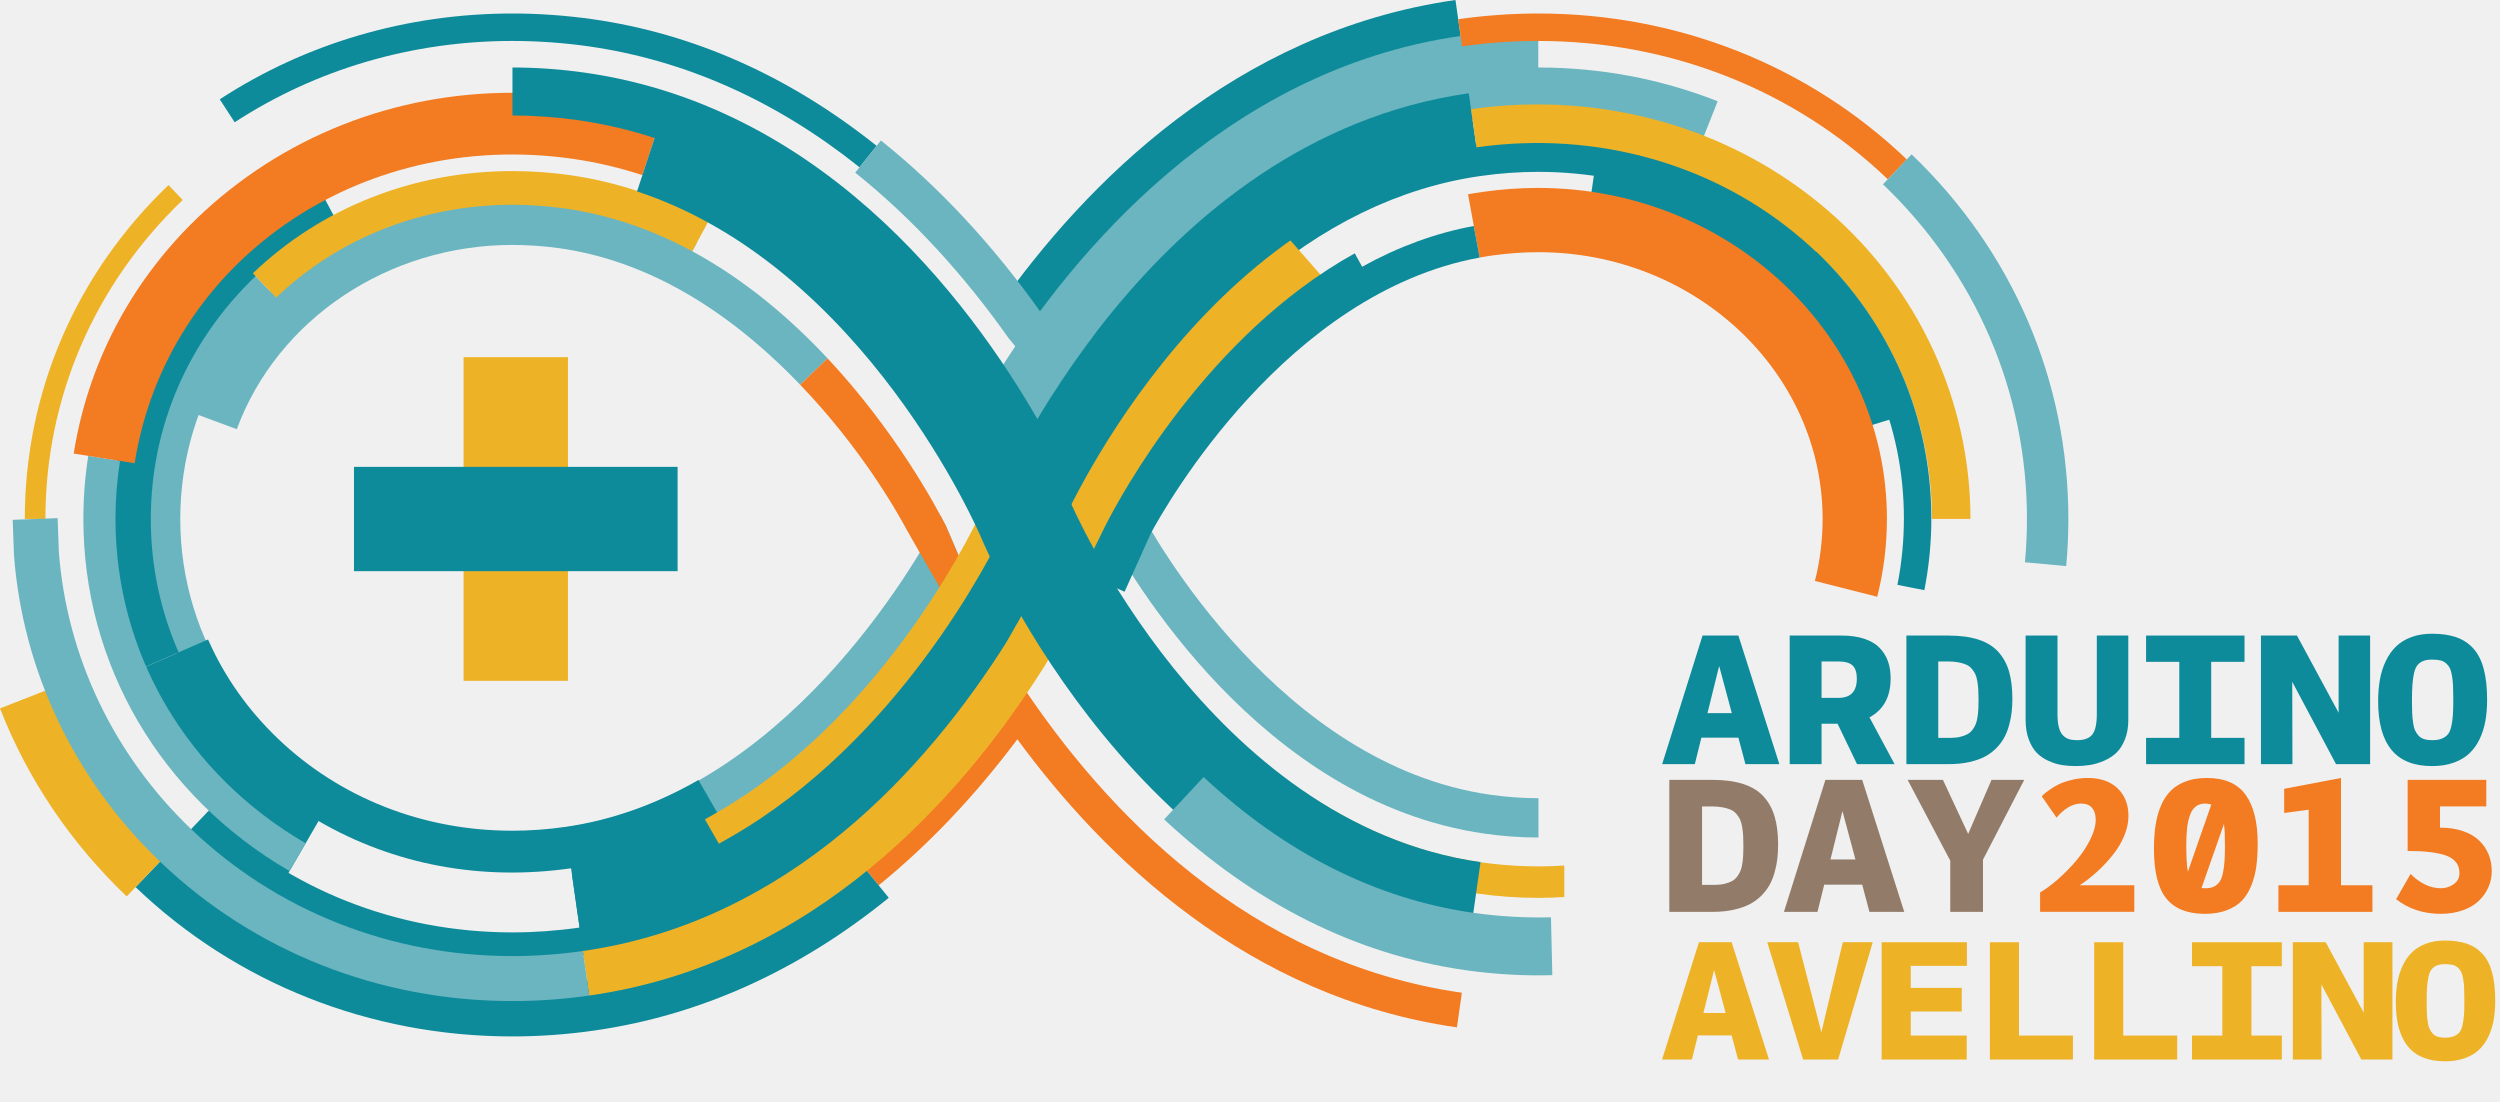
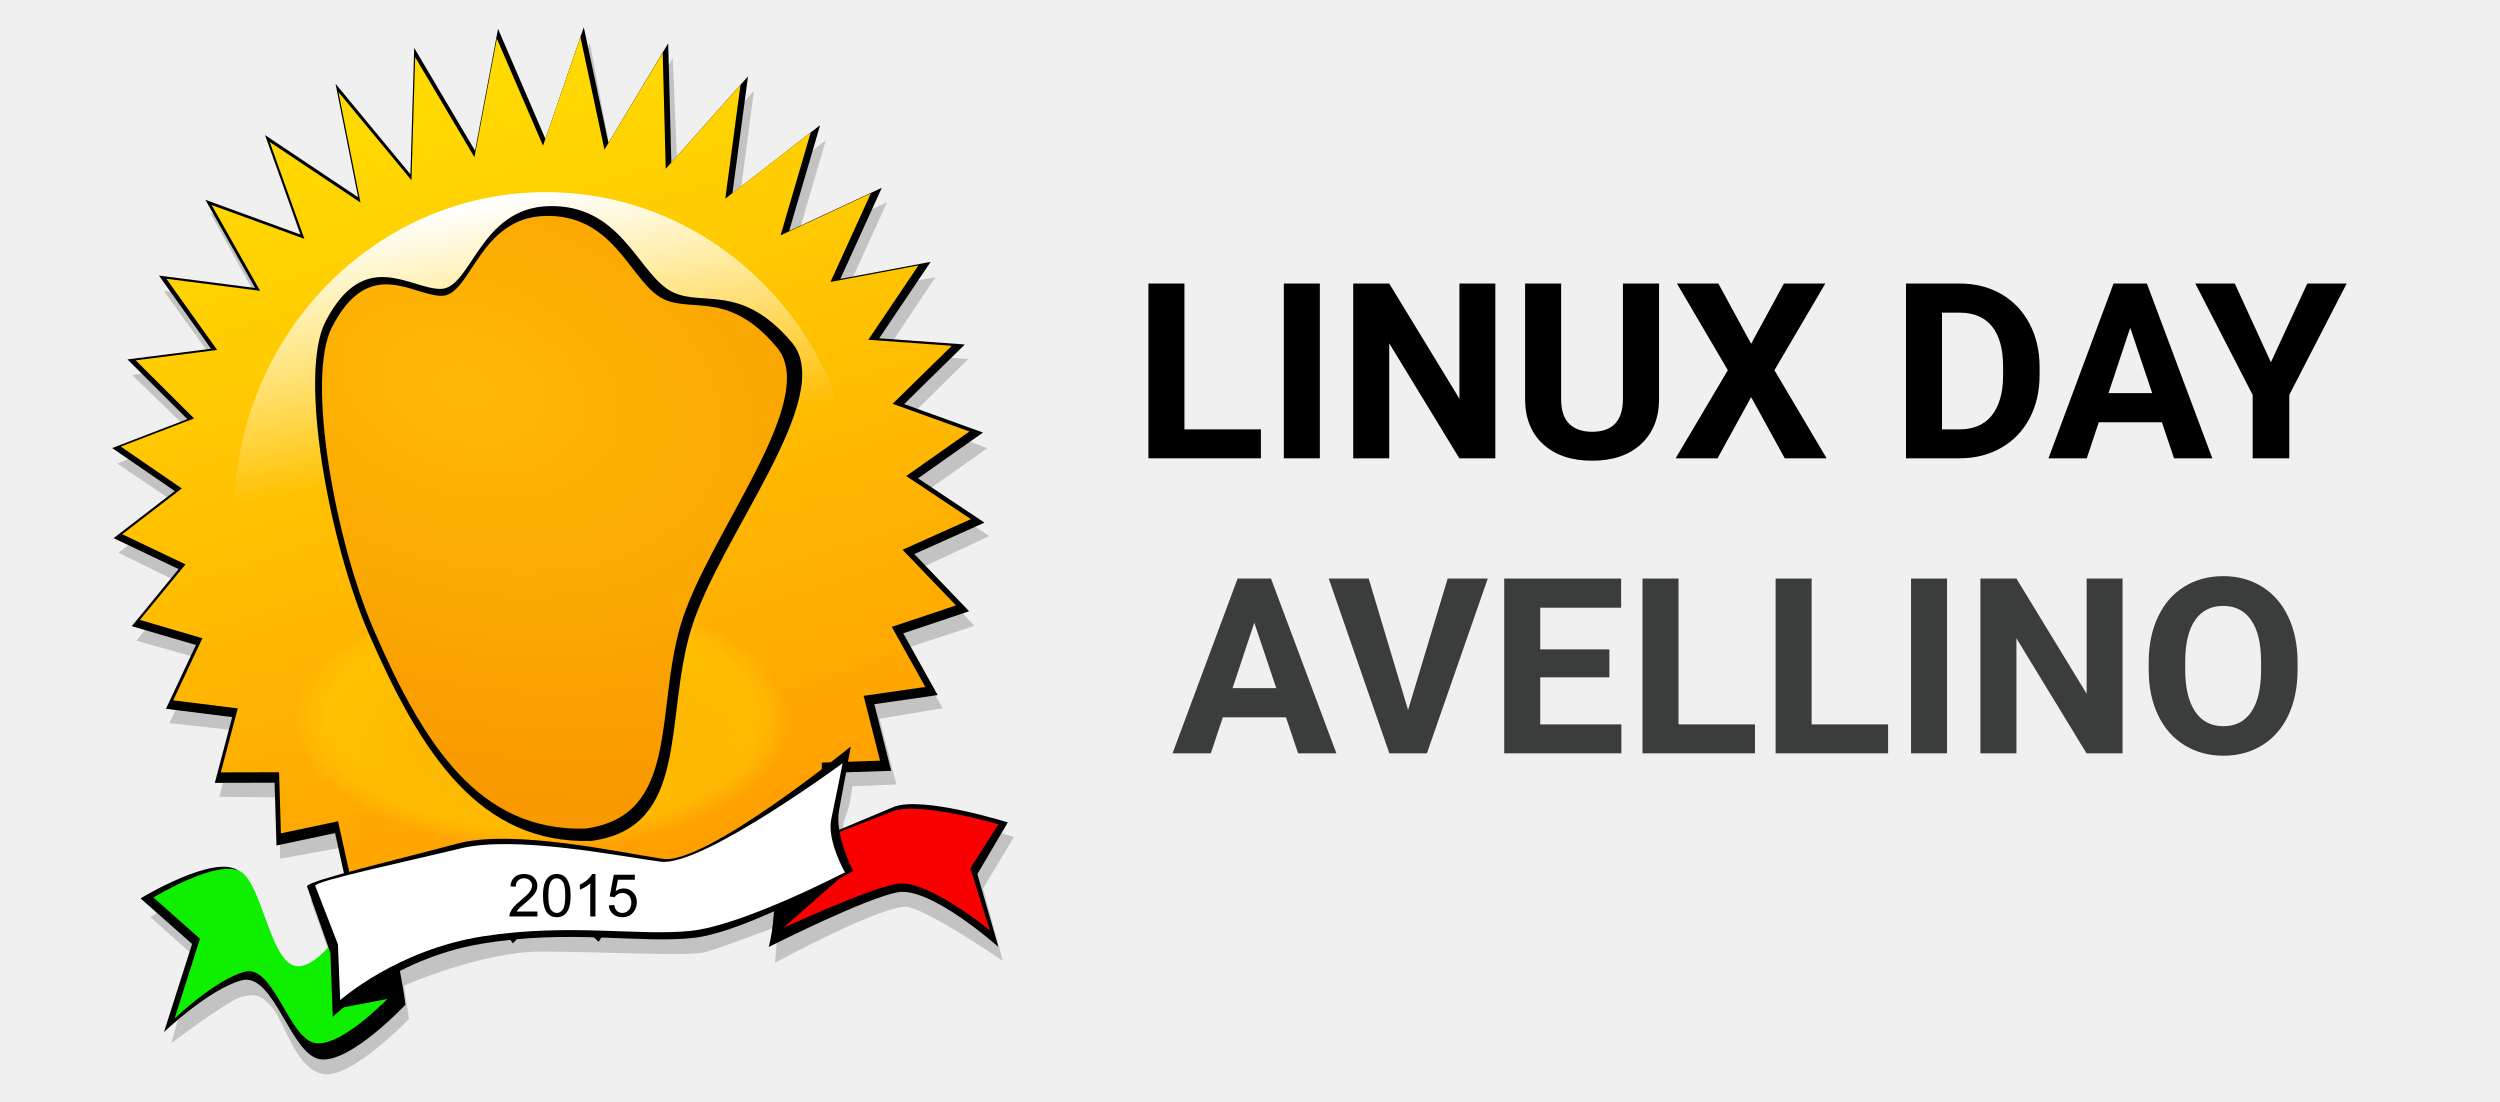
<svg xmlns="http://www.w3.org/2000/svg" version="1.1" id="Layer_1" x="0px" y="0px" width="488.122px" height="215.085px" viewBox="0 0 488.122 215.085" enable-background="new 0 0 488.122 215.085" xml:space="preserve">
-   <g>
-     <g>
-       <g>
-         <path fill="#6AB5C0" d="M135.154,49.054l0.895-1.652c-8.28-4.412-16.798-7.3-25.366-8.524c-3.545-0.507-7.122-0.76-10.627-0.76     c-28.267,0-53.551,17.005-62.932,42.305l9.106,3.373c7.973-21.517,29.6-35.974,53.826-35.974c3.051,0,6.165,0.225,9.256,0.654     c16.426,2.356,32.212,11.315,46.911,26.633l5.361-5.138C154.349,62.232,145.512,54.659,135.154,49.054z" />
-         <path fill="#6AB5C0" d="M68.836,162.349c-24.361-11.325-40.111-35.276-40.111-61.024c0-13.024,3.821-25.628,11.037-36.45     c2.744-4.118,5.992-7.983,9.644-11.478l4.472,4.669c-3.317,3.173-6.243,6.672-8.734,10.396     c-6.512,9.763-9.948,21.119-9.948,32.863c0,23.595,13.932,44.73,36.365,55.163L68.836,162.349z" />
-         <path fill="#6AB5C0" d="M187.516,109.274l-2.804-6.547c-0.257-0.507-0.61-1.183-1.033-1.978     c-4.919,9.297-30.751,54.706-73.234,60.77c-3.464,0.501-7.047,1.633-10.421,1.633c-9.904-0.006-19.389-2.084-28.204-6.19     l-3.242,5.933c9.851,4.578,20.425,6.903,31.446,6.909c3.737,0,7.573-0.275,11.403-0.82c40.997-5.858,66.85-43.35,76.385-59.841     L187.516,109.274z" />
-         <path fill="#F37B21" d="M196.503,140.879c-8.311,11.29-17.483,21.066-27.318,29.052l2.375,2.926     c9.732-7.905,18.822-17.483,27.077-28.517c16.917,23.069,45.046,50.431,85.826,56.251l0.964-6.759     c-41.688-5.958-69.604-35.43-86.202-60.51C198.45,132.142,196.503,140.879,196.503,140.879z" />
-         <path fill="#EEB227" d="M305.426,168.989c-5.376,0.354-10.868,0.144-16.353-0.635c-12.514-1.784-24.659-6.79-36.077-14.867     l-3.549,5.016c12.226,8.643,25.263,14,38.762,15.934c4.049,0.582,8.155,0.873,12.173,0.873c1.69,0,3.373-0.066,5.044-0.172     V168.989z" />
-         <path fill="#F37B21" d="M190.764,107.878l-3.248,1.396l-2.804-6.547c-2.097-4.13-9.973-18.7-23.128-32.757l-5.361,5.138     c11.538,12.026,18.478,23.945,20.916,28.52l9.851,17.176l8.411-4.825L190.764,107.878z" />
-         <path fill="#6AB5C0" d="M300.382,163.526c-3.489,0-7.019-0.26-10.508-0.76c-43.847-6.262-69.501-50.775-74.191-59.631     l6.784-3.596c2.694,5.073,27.481,49.774,68.496,55.629c3.126,0.451,6.29,0.682,9.419,0.682V163.526z" />
-         <path fill="#0E8B9A" d="M361.471,84.227c-2.923-9.488-8.374-18.244-15.765-25.325c-9.688-9.266-21.989-15.186-35.583-17.13     l1.246-8.7c15.424,2.203,29.393,8.943,40.405,19.486c8.477,8.108,14.732,18.156,18.103,29.077L361.471,84.227z" />
-         <path fill="#0E8B9A" d="M244.105,56.277l-4.137-4.713c14.914-13.099,31.139-20.978,48.219-23.413     c4.043-0.582,8.13-0.867,12.161-0.867c20.813,0,40.311,7.679,54.89,21.639l-4.328,4.541     c-13.418-12.842-31.374-19.908-50.563-19.908c-3.733,0-7.526,0.269-11.259,0.807C273.22,36.625,258.09,43.997,244.105,56.277z" />
-         <path fill="#EEB227" d="M212.231,117.4l-21.764-10.361l5.179-10.884c3.358-7.069,16.062-31.649,38.443-51.295l9.053-7.954     l15.903,18.118l-9.05,7.952c-19.411,17.029-30.548,39.256-32.585,43.54L212.231,117.4z" />
-         <path fill="#0E8B9A" d="M27.98,130.39c-4.018-9.175-6.064-18.947-6.064-29.064c0-20.027,8.092-38.796,22.793-52.85     c5.132-4.91,10.921-9.097,17.217-12.451l3.536,6.653c-5.68,3.029-10.915,6.812-15.556,11.24     c-13.19,12.62-20.459,29.456-20.459,47.408c0,9.069,1.828,17.824,5.429,26.042L27.98,130.39z" />
-         <path fill="#EEB227" d="M53.922,58.114l-4.55-4.757C62.825,40.49,80.83,33.402,100.056,33.402c3.752,0,7.541,0.272,11.3,0.801     c9.178,1.321,18.24,4.368,26.933,9.068l-3.135,5.783c-8.001-4.325-16.319-7.128-24.724-8.327     c-3.449-0.494-6.931-0.745-10.373-0.745C82.533,39.983,66.132,46.416,53.922,58.114z" />
-         <path fill="#EEB227" d="M8.867,101.325H4.842c0-24.727,9.96-47.878,28.057-65.189l2.779,2.91     C18.392,55.582,8.867,77.706,8.867,101.325z" />
-         <path fill="#0E8B9A" d="M167.823,32.663c-16.231-12.98-34.027-20.916-52.884-23.613c-4.935-0.701-9.942-1.055-14.883-1.055     c-19.536,0-38.293,5.492-54.24,15.881l-2.91-4.484C59.708,8.43,79.482,2.635,100.056,2.635c5.191,0,10.442,0.379,15.634,1.114     c19.821,2.829,38.484,11.156,55.475,24.733L167.823,32.663z" />
-         <path fill="#0E8B9A" d="M205.484,67.436l-10.571-7.46C211.827,36.012,241.042,6.162,284.179,0l1.818,12.805     C247.429,18.306,220.93,45.55,205.484,67.436z" />
-         <path fill="#6AB5C0" d="M217.582,68.975l-7.47-5.651c14.798-19.571,40.008-43.988,76.085-49.136     c4.703-0.67,9.457-1.008,14.151-1.008c12.163,0,23.945,2.219,35.023,6.593l-3.452,8.715c-9.97-3.94-20.591-5.94-31.571-5.94     c-4.256,0-8.562,0.313-12.815,0.914C254.614,28.163,231.326,50.807,217.582,68.975z" />
-         <path fill="#6AB5C0" d="M202.511,84.24l-10.452-4.262l3.098-7.641l0.272-0.423c13.509-21.382,43.134-58.239,89.75-64.891     c5.029-0.72,10.136-1.083,15.168-1.083v11.3c-4.497,0-9.069,0.322-13.572,0.967c-39.785,5.679-66.259,35.292-81.529,59.321     L202.511,84.24z" />
-         <path fill="#6AB5C0" d="M202.342,72.661l-5.42-6.643c-9-12.742-19.067-23.616-29.941-32.31l5.016-6.277     c11.431,9.137,22.002,20.522,31.415,33.836l5.145,6.309L202.342,72.661z" />
-         <path fill="#F37B21" d="M368.581,34.998c-18.19-17.42-42.433-27.002-68.233-27.002c-4.938,0-9.942,0.354-14.883,1.055     l-0.754-5.301c5.198-0.735,10.452-1.114,15.637-1.114c27.196,0,52.74,10.12,71.948,28.489L368.581,34.998z" />
-         <path fill="#0E8B9A" d="M113.637,184.442l-1.95-13.672c54.643-7.798,81.88-71.46,82.146-72.101     c1.214-2.913,30.426-71.538,92.942-80.462l1.95,13.669c-54.821,7.823-81.883,71.457-82.146,72.098     C205.359,106.895,176.138,175.517,113.637,184.442z" />
-         <path fill="#0E8B9A" d="M56.212,170.62l5.986-10.314c14.717,8.543,31.759,11.738,49.301,9.225l1.69,11.804     c11.434-1.634,22.593-5.545,33.186-11.628l-9.998-17.414c-8.383,4.81-17.127,7.895-26.026,9.163     c-3.455,0.491-6.928,0.741-10.327,0.741c-17.398,0-33.655-6.39-45.781-18c-5.87-5.62-10.458-12.138-13.621-19.342l-17.242,7.545     c4.115,9.4,10.12,18.009,17.846,25.397l-0.87,0.911C45.191,163.322,50.505,167.309,56.212,170.62z" />
-         <path fill="#0E8B9A" d="M100.025,187.53c-23.951,0-46.432-8.893-63.308-25.028l3.799-3.968     c15.847,15.158,36.972,23.507,59.503,23.516c4.34,0,8.762-0.316,13.133-0.948c45.071-6.434,72.317-44.576,84.584-66.838     l3.11-7.36l5.048,2.141l-3.283,7.739c-12.724,23.144-41.169,62.967-88.677,69.748C109.297,187.192,104.619,187.53,100.025,187.53     z" />
-         <path fill="#0E8B9A" d="M100.025,202.363c-27.794-0.006-53.914-10.358-73.553-29.152l6.947-7.254     c17.762,16.998,41.419,26.358,66.606,26.367c4.819,0,9.735-0.357,14.582-1.052c18.795-2.675,36.478-10.683,52.597-23.77     l6.327,7.792c-17.543,14.251-36.894,22.975-57.506,25.92C110.715,201.978,105.326,202.363,100.025,202.363z" />
-         <path fill="#EEB227" d="M115.055,194.377l-1.249-8.693c40.505-5.78,67.282-35.905,82.638-60.195     c0.479-0.82,4.603-7.992,6.19-11.002l7.773,4.087c-1.746,3.33-6.208,11.059-6.399,11.387l-0.094,0.147     C187.582,155.972,158.902,188.115,115.055,194.377z" />
-         <path fill="#6AB5C0" d="M56.532,170.072c-25.215-14.636-40.255-40.336-40.255-68.747c0-4.13,0.319-8.28,0.957-12.317l6.202,0.979     c-0.588,3.721-0.892,7.532-0.892,11.337c0,26.148,13.884,49.818,37.131,63.324L56.532,170.072z" />
-         <path fill="#F37B21" d="M26.287,90.448l-11.897-1.89c3.442-21.711,15.446-40.893,33.79-54.008     c18.622-13.334,41.822-18.832,65.329-15.477c5.298,0.76,10.571,1.996,15.684,3.674L125.425,34.2     c-4.437-1.462-9.025-2.538-13.619-3.195C70.1,25.065,32.521,51.163,26.287,90.448z" />
-         <path fill="#EEB227" d="M24.732,175.029C13.748,164.508,5.415,152.16,0,138.313l14.021-5.492     c4.622,11.791,11.731,22.327,21.132,31.321L24.732,175.029z" />
-         <path fill="#6AB5C0" d="M100.025,195.457c-26.007-0.006-50.428-9.676-68.784-27.234c-16.704-15.978-26.818-37.263-28.52-59.919     l-0.004-0.166l-0.236-6.643l8.771-0.329l0.235,6.565c1.549,20.459,10.724,39.682,25.829,54.152     c16.71,15.975,38.978,24.79,62.71,24.79c4.559,0,9.191-0.338,13.781-0.989l1.249,8.693     C110.051,195.097,104.998,195.457,100.025,195.457z" />
-         <path fill="#EEB227" d="M140.364,164.737l-2.729-4.75l2.375-1.364c31.014-17.802,48.328-51.827,51.492-58.461l1.18-2.484     l4.941,2.359l-1.18,2.472c-3.28,6.9-21.285,42.264-53.701,60.867L140.364,164.737z" />
-         <path fill="#0E8B9A" d="M208.864,97.73c-0.279-0.664-2.231-5.27-5.946-12.02l1.395-0.767     c-12.939-23.466-41.844-63.868-90.107-70.755c-4.691-0.67-9.457-1.008-14.15-1.008v9.369c4.256,0,8.571,0.313,12.827,0.914     c5.213,0.751,10.186,1.943,14.924,3.486l-3.43,10.427c44.554,14.654,66.966,67.038,67.176,67.548     c1.242,2.967,30.977,72.84,94.879,81.961l2.641-18.56C235.832,160.722,209.12,98.34,208.864,97.73z" />
-         <path fill="#EEB227" d="M384.731,101.325h-7.526c0-20.738-9.147-40.574-25.109-54.414C334.96,32.037,311.7,25.435,288.281,28.767     l-1.061-7.457c25.582-3.646,51.022,3.611,69.82,19.912C374.646,56.496,384.731,78.407,384.731,101.325z" />
-         <rect x="90.518" y="69.739" fill="#EEB227" width="20.369" height="63.192" />
-         <rect x="69.111" y="91.152" fill="#0E8B9A" width="63.189" height="20.369" />
-         <path fill="#6AB5C0" d="M403.422,110.532l-8.052-0.745c0.256-2.782,0.388-5.63,0.388-8.462c0-24.796-9.986-48.003-28.11-65.339     l5.583-5.852c19.742,18.888,30.614,44.173,30.614,71.191C403.845,104.411,403.701,107.506,403.422,110.532z" />
-         <path fill="#0E8B9A" d="M375.728,115.235l-5.257-1.045c0.835-4.246,1.264-8.609,1.264-12.971c0-18.25-7.376-35.367-20.791-48.197     l3.708-3.874c14.467,13.85,22.443,32.347,22.443,52.071C377.096,105.926,376.629,110.641,375.728,115.235z" />
-         <path fill="#F37B21" d="M366.522,116.521l-12.16-3.092c1.001-3.93,1.502-8.002,1.502-12.104     c0-28.714-24.909-52.087-55.516-52.087c-2.976,0-6.03,0.226-9.056,0.654c-0.804,0.119-1.599,0.241-2.397,0.394l-2.265-12.348     c0.967-0.178,1.918-0.338,2.895-0.473c3.611-0.513,7.25-0.773,10.824-0.773c37.532,0,68.07,28.996,68.07,64.632     C368.418,106.479,367.78,111.583,366.522,116.521z" />
-         <path fill="#0E8B9A" d="M265.96,52.077l-1.446-2.613c-28.817,15.975-45.693,47.249-48.782,53.354l-3.045,6.212l-3.235-1.583     l-1.327,2.954l11.447,5.141l5.138-11.431c3.017-5.595,26.464-46.873,64.184-53.823l-1.139-6.165     C280.355,45.487,273.033,48.156,265.96,52.077z" />
-         <path fill="#6AB5C0" d="M300.382,190.44c-4.734,0-9.553-0.347-14.329-1.026c-21.307-3.048-41.068-12.949-58.758-29.428     l7.704-8.268c15.963,14.883,33.677,23.798,52.656,26.511c5.079,0.714,10.167,0.995,15.171,0.876l0.263,11.297     C302.188,190.422,301.283,190.44,300.382,190.44z" />
-       </g>
-     </g>
-     <g>
-       <path fill="#0E8B9A" d="M324.535,149.198l7.884-25.106h6.999l7.997,25.106h-6.62l-1.377-5.169h-7.225l-1.283,5.169H324.535z     M333.382,139.238h4.753l-2.471-9.205L333.382,139.238z" />
-       <path fill="#0E8B9A" d="M349.434,149.198v-25.106h10.129c1.697,0,3.172,0.207,4.424,0.623c1.251,0.414,2.247,1.002,2.989,1.764    c0.742,0.76,1.289,1.638,1.642,2.631c0.352,0.993,0.527,2.112,0.527,3.357c0,3.573-1.377,6.107-4.131,7.602l4.904,9.13h-7.337    l-3.792-7.885h-3.131v7.885H349.434z M355.659,136.258h3.282c2.401,0,3.603-1.25,3.603-3.754c0-1.169-0.271-2.021-0.812-2.555    c-0.54-0.535-1.509-0.803-2.904-0.803h-3.169V136.258z" />
-       <path fill="#0E8B9A" d="M372.22,149.198v-25.106h8.202c2.308,0,4.273,0.268,5.897,0.802s2.916,1.339,3.875,2.414    s1.652,2.353,2.079,3.829c0.426,1.479,0.64,3.235,0.64,5.272c0,0.918-0.044,1.78-0.132,2.584    c-0.088,0.806-0.252,1.651-0.489,2.537c-0.238,0.887-0.549,1.692-0.932,2.415s-0.896,1.418-1.542,2.084    c-0.646,0.666-1.393,1.227-2.239,1.679c-0.846,0.452-1.874,0.814-3.085,1.085c-1.21,0.271-2.555,0.405-4.034,0.405H372.22z     M378.444,144.067h2.358c0.717,0,1.354-0.065,1.914-0.198c0.56-0.132,1.034-0.305,1.425-0.519c0.39-0.214,0.72-0.503,0.99-0.868    c0.271-0.363,0.48-0.732,0.632-1.104c0.15-0.37,0.267-0.836,0.349-1.395c0.082-0.561,0.135-1.078,0.16-1.557    s0.038-1.062,0.038-1.754c0-0.78-0.016-1.438-0.047-1.972c-0.032-0.534-0.095-1.087-0.188-1.66    c-0.095-0.571-0.227-1.04-0.396-1.405c-0.17-0.364-0.402-0.72-0.698-1.065c-0.295-0.346-0.657-0.613-1.084-0.802    c-0.428-0.189-0.943-0.34-1.547-0.453s-1.302-0.17-2.094-0.17h-1.812V144.067z" />
-       <path fill="#0E8B9A" d="M395.497,140.54v-16.448h6.225v15.298c0,1.019,0.085,1.87,0.255,2.556s0.428,1.214,0.773,1.584    c0.346,0.371,0.738,0.629,1.179,0.773c0.44,0.146,0.975,0.217,1.604,0.217c1.421,0,2.421-0.373,2.999-1.121    s0.868-2.072,0.868-3.971v-15.336h6.149v16.486c0,1.421-0.218,2.678-0.651,3.772c-0.434,1.094-0.986,1.962-1.656,2.603    c-0.67,0.642-1.474,1.167-2.412,1.576c-0.938,0.408-1.854,0.685-2.747,0.829s-1.831,0.218-2.813,0.218    c-0.943,0-1.833-0.066-2.67-0.199c-0.836-0.131-1.704-0.398-2.603-0.801c-0.899-0.402-1.666-0.925-2.302-1.566    c-0.635-0.641-1.159-1.515-1.574-2.621C395.705,143.281,395.497,141.999,395.497,140.54z" />
-       <path fill="#0E8B9A" d="M419.018,149.198v-5.131h6.489v-14.845h-6.489v-5.131h19.222v5.131h-6.508v14.845h6.508v5.131H419.018z" />
-       <path fill="#0E8B9A" d="M441.447,149.198v-25.106h7.034l8.132,15.071v-15.071h6.149v25.106h-6.658l-8.546-16.071l0.038,16.071    H441.447z" />
-       <path fill="#0E8B9A" d="M464.328,136.909c0-1.546,0.119-2.972,0.358-4.278s0.626-2.514,1.16-3.619s1.204-2.046,2.009-2.818    c0.805-0.773,1.798-1.376,2.98-1.81c1.182-0.434,2.515-0.65,3.999-0.65c1.833,0,3.401,0.224,4.707,0.669    c1.306,0.446,2.42,1.172,3.343,2.178c0.923,1.005,1.606,2.337,2.053,3.996c0.445,1.658,0.668,3.675,0.668,6.05    c0,1.511-0.113,2.895-0.339,4.153c-0.226,1.258-0.603,2.438-1.13,3.539s-1.195,2.032-2.006,2.794    c-0.81,0.761-1.829,1.362-3.06,1.803c-1.229,0.44-2.63,0.661-4.198,0.661c-3.572,0-6.223-1.061-7.951-3.182    C465.192,144.275,464.328,141.112,464.328,136.909z M470.93,136.909c0,0.933,0.016,1.71,0.047,2.333s0.091,1.249,0.179,1.879    c0.088,0.629,0.221,1.133,0.396,1.511s0.408,0.722,0.698,1.029c0.289,0.308,0.65,0.528,1.084,0.661    c0.435,0.132,0.946,0.197,1.538,0.197c0.729,0,1.339-0.094,1.829-0.283c0.49-0.188,0.89-0.455,1.198-0.802    c0.308-0.347,0.54-0.859,0.697-1.54c0.157-0.68,0.265-1.412,0.321-2.199s0.085-1.811,0.085-3.069c0-1.108-0.017-2.017-0.048-2.729    c-0.031-0.711-0.104-1.385-0.217-2.02c-0.113-0.637-0.261-1.131-0.443-1.482c-0.182-0.354-0.431-0.662-0.745-0.926    c-0.314-0.265-0.688-0.444-1.122-0.539c-0.434-0.094-0.965-0.141-1.594-0.141c-0.679,0-1.242,0.088-1.688,0.264    s-0.82,0.443-1.122,0.803s-0.528,0.875-0.679,1.549c-0.151,0.674-0.259,1.432-0.321,2.275S470.93,135.6,470.93,136.909z" />
-       <path fill="#927C69" d="M325.932,178.037v-25.771h8.419c2.368,0,4.387,0.275,6.054,0.823c1.666,0.549,2.992,1.374,3.978,2.479    c0.984,1.104,1.695,2.413,2.134,3.931c0.438,1.517,0.656,3.32,0.656,5.411c0,0.942-0.045,1.827-0.136,2.653    c-0.09,0.826-0.258,1.693-0.502,2.604s-0.562,1.736-0.956,2.479c-0.393,0.742-0.92,1.455-1.583,2.139    c-0.663,0.686-1.429,1.26-2.298,1.724c-0.869,0.465-1.924,0.836-3.166,1.113c-1.242,0.278-2.623,0.417-4.142,0.417H325.932z     M332.322,172.77h2.42c0.736,0,1.391-0.066,1.966-0.203c0.574-0.135,1.062-0.312,1.461-0.531c0.4-0.221,0.739-0.517,1.017-0.891    c0.277-0.375,0.494-0.752,0.649-1.133c0.154-0.381,0.273-0.859,0.357-1.434s0.139-1.106,0.165-1.598    c0.025-0.49,0.039-1.09,0.039-1.801c0-0.799-0.017-1.474-0.049-2.022s-0.097-1.116-0.193-1.704    c-0.097-0.587-0.232-1.068-0.407-1.442c-0.174-0.374-0.413-0.739-0.716-1.094c-0.304-0.354-0.675-0.63-1.113-0.823    c-0.439-0.193-0.969-0.348-1.588-0.465c-0.619-0.115-1.336-0.174-2.149-0.174h-1.858V172.77z" />
-       <path fill="#927C69" d="M348.315,178.037l8.093-25.771h7.184l8.209,25.771h-6.796l-1.413-5.306h-7.416l-1.316,5.306H348.315z     M357.395,167.814h4.88l-2.537-9.448L357.395,167.814z" />
-       <path fill="#927C69" d="M372.459,152.266h6.894l4.928,10.553l4.56-10.553h6.389l-8.055,15.586v10.186h-6.389v-9.991    L372.459,152.266z" />
-       <path fill="#F37B21" d="M398.327,178.037v-3.787c1.108-0.646,2.289-1.521,3.542-2.627c1.252-1.105,2.427-2.305,3.522-3.597    s2.003-2.659,2.721-4.101s1.076-2.738,1.076-3.889c0-0.957-0.235-1.721-0.706-2.289c-0.472-0.57-1.198-0.854-2.179-0.854    c-0.839,0-1.675,0.253-2.507,0.757c-0.833,0.504-1.585,1.171-2.256,1.999l-2.885-4.169c0.09-0.104,0.216-0.232,0.377-0.388    s0.526-0.438,1.094-0.853c0.568-0.412,1.175-0.777,1.82-1.094s1.481-0.603,2.508-0.861c1.025-0.258,2.088-0.387,3.185-0.387    c2.465,0,4.404,0.675,5.818,2.024c1.413,1.351,2.12,3.149,2.12,5.396c0,1.242-0.268,2.517-0.804,3.823    c-0.535,1.308-1.265,2.543-2.188,3.707c-0.923,1.166-1.93,2.249-3.021,3.252c-1.091,1.002-2.256,1.918-3.495,2.746h10.649v5.189    H398.327z" />
-       <path fill="#F37B21" d="M420.557,165.724c0-1.758,0.113-3.341,0.338-4.751c0.226-1.408,0.593-2.686,1.101-3.829    c0.509-1.145,1.162-2.098,1.96-2.86s1.779-1.351,2.944-1.765c1.165-0.413,2.508-0.62,4.026-0.62c3.424,0,5.927,1.086,7.51,3.258    c1.583,2.171,2.374,5.352,2.374,9.539c0,1.65-0.088,3.126-0.262,4.428c-0.175,1.303-0.498,2.549-0.969,3.742    c-0.472,1.191-1.086,2.185-1.842,2.977c-0.756,0.793-1.747,1.422-2.975,1.886s-2.655,0.696-4.283,0.696    c-3.385,0-5.885-0.995-7.5-2.986S420.557,170.209,420.557,165.724z M426.87,164.967c0,2.459,0.104,4.205,0.311,5.24l4.581-13.139    c-0.519-0.117-0.919-0.175-1.204-0.175c-0.725,0-1.329,0.185-1.814,0.554c-0.485,0.368-0.864,0.922-1.136,1.658    c-0.271,0.738-0.463,1.572-0.572,2.504C426.925,162.541,426.87,163.66,426.87,164.967z M429.84,173.39    c0.155,0.026,0.446,0.039,0.873,0.039c0.621,0,1.152-0.113,1.593-0.34c0.439-0.226,0.799-0.543,1.077-0.951    c0.278-0.407,0.491-0.97,0.641-1.688c0.148-0.718,0.252-1.49,0.311-2.318c0.058-0.828,0.087-1.857,0.087-3.086    c0-1.799-0.064-3.189-0.194-4.173L429.84,173.39z" />
-       <path fill="#F37B21" d="M444.86,178.037v-5.189h5.905v-14.754l-4.782,0.639v-4.724l11.094-2.11v20.949h6.138v5.189H444.86z" />
-       <path fill="#F37B21" d="M467.836,175.561l2.826-4.914c1.88,1.855,3.858,2.782,5.935,2.782c0.912,0,1.74-0.267,2.485-0.798    s1.117-1.232,1.117-2.102c0-0.57-0.088-1.07-0.265-1.498s-0.489-0.83-0.938-1.206s-1.046-0.681-1.794-0.915    c-0.747-0.232-1.715-0.418-2.903-0.554s-2.591-0.204-4.207-0.204v-13.887h15.354v5.189h-9.042v4.145    c1.697,0,3.202,0.227,4.514,0.68c1.312,0.455,2.369,1.078,3.173,1.869c0.803,0.791,1.407,1.689,1.812,2.694    s0.607,2.099,0.607,3.278c0,1.068-0.212,2.092-0.636,3.07c-0.425,0.979-1.035,1.859-1.833,2.645    c-0.797,0.786-1.845,1.414-3.144,1.883c-1.299,0.471-2.746,0.705-4.34,0.705C473.175,178.424,470.267,177.47,467.836,175.561z" />
-       <path fill="#EEB227" d="M324.521,206.875l7.194-22.906h6.385l7.297,22.906h-6.04l-1.257-4.715h-6.592l-1.17,4.715H324.521z     M332.593,197.788h4.338l-2.255-8.398L332.593,197.788z" />
-       <path fill="#EEB227" d="M345.053,183.969h6.023l4.544,17.589l4.183-17.589h5.852l-6.764,22.906h-6.833L345.053,183.969z" />
-       <path fill="#EEB227" d="M367.39,206.875v-22.906h16.643v4.611H373.07v4.303h9.965v4.613h-9.965v4.698h10.929v4.681H367.39z" />
-       <path fill="#EEB227" d="M388.524,206.875v-22.906h5.68v18.226h10.532v4.681H388.524z" />
-       <path fill="#EEB227" d="M408.884,206.875v-22.906h5.68v18.226h10.532v4.681H408.884z" />
-       <path fill="#EEB227" d="M427.986,206.875v-4.681h5.921V188.65h-5.921v-4.681h17.538v4.681h-5.938v13.545h5.938v4.681H427.986z" />
-       <path fill="#EEB227" d="M447.674,206.875v-22.906h6.418l7.42,13.75v-13.75h5.61v22.906h-6.074l-7.798-14.663l0.034,14.663H447.674    z" />
-       <path fill="#EEB227" d="M467.775,195.663c0-1.41,0.108-2.712,0.327-3.904c0.218-1.192,0.57-2.293,1.059-3.302    c0.487-1.009,1.098-1.866,1.832-2.571s1.641-1.255,2.72-1.651c1.078-0.395,2.295-0.594,3.648-0.594    c1.672,0,3.104,0.204,4.295,0.611s2.208,1.069,3.05,1.986s1.466,2.133,1.873,3.646c0.406,1.513,0.609,3.354,0.609,5.52    c0,1.379-0.104,2.642-0.309,3.789c-0.207,1.148-0.551,2.225-1.031,3.229c-0.481,1.005-1.091,1.854-1.83,2.55    c-0.738,0.694-1.669,1.242-2.791,1.645c-1.123,0.401-2.4,0.603-3.832,0.603c-3.259,0-5.677-0.968-7.254-2.902    C468.563,202.383,467.775,199.498,467.775,195.663z M473.799,195.663c0,0.851,0.015,1.56,0.043,2.128s0.083,1.141,0.164,1.715    c0.08,0.574,0.2,1.033,0.361,1.379c0.16,0.344,0.372,0.657,0.637,0.938c0.264,0.281,0.594,0.482,0.989,0.603    c0.396,0.121,0.863,0.182,1.402,0.182c0.666,0,1.223-0.086,1.67-0.259c0.447-0.172,0.812-0.416,1.093-0.731    c0.281-0.316,0.493-0.785,0.637-1.405s0.241-1.289,0.293-2.007c0.052-0.719,0.077-1.652,0.077-2.801c0-1.01-0.015-1.84-0.043-2.49    c-0.029-0.648-0.095-1.263-0.198-1.843s-0.238-1.031-0.404-1.353c-0.166-0.322-0.394-0.604-0.68-0.845    c-0.287-0.241-0.628-0.405-1.024-0.491c-0.396-0.086-0.88-0.129-1.454-0.129c-0.619,0-1.133,0.08-1.54,0.241    s-0.749,0.405-1.024,0.732s-0.481,0.798-0.619,1.413c-0.138,0.614-0.235,1.307-0.293,2.076S473.799,194.469,473.799,195.663z" />
-     </g>
+   <defs id="defs3548" />
+   <path id="path9252" fill="#C3C3C3" d="M67.883,173.465l-7.254,2.297l4.353,12.091  c0,0-3.506,4.474-6.045,3.627c-2.539-0.846-5.683-7.738-7.375-12.091s-3.144-6.529-4.957-6.771s-6.287,0.846-8.947,1.935  c-2.66,1.088-8.343,4.474-8.343,4.474l8.947,7.98l-4.836,16.685c0,0,11.365-8.584,13.784-9.068c2.418-0.484,3.748-0.725,6.166,2.418  c2.418,3.144,4.595,12.091,10.035,12.695c5.441,0.605,16.444-10.761,16.444-10.761l-0.967-6.529c0,0,15.114-6.65,26.721-6.65  s28.897,0.967,32.041,0.121c3.144-0.846,14.267-5.078,14.267-5.078l-0.605,7.134c0,0,21.643-11.728,25.995-10.882  c4.353,0.846,18.499,10.519,18.499,10.519l-3.869-14.146l6.045-10.035c0,0-14.751-4.474-18.378-3.869  c-3.627,0.605-14.872,5.199-14.872,5.199s-0.605-2.902,0.363-5.32c0.967-2.418,1.33-5.924,1.33-5.924l8.584-0.363l-3.265-12.816  l12.333-2.055l-6.771-11.849l12.937-4.232l-10.519-11.244l13.421-6.287l-12.695-8.464l12.333-8.705l-15.476-5.804l11.728-11.607  l-16.323-1.088l9.914-14.872l-17.532,3.144l8.101-17.774l-17.894,8.222l5.924-20.313l-17.048,13.3l3.023-22.973l-14.872,16.806  l-0.967-23.214l-11.849,19.95l-4.353-22.973l-7.738,21.763L98.11,8.546l-4.474,23.698l-11.607-19.95l-0.967,24.423L66.553,19.186  l4.474,22.368L52.89,29.222l6.65,19.466l-18.499-7.134l9.794,17.774l-18.862-2.539l10.035,13.904l-16.202,2.539l11.486,11.124  l-14.388,6.166l11.97,8.101l-11.728,9.31l12.333,6.045l-8.826,11.124l12.454,3.506l-6.045,12.574l13.058,1.451l-3.265,12.937  l11.607,0.121l0.242,11.97l11.365-2.055L67.883,173.465L67.883,173.465z" />
+   <path id="path22677" d="  M162.368,163.147l-11.515-2.01l-2.251,12.03l-10.92-4.331l-4.442,11.337l-9.906-6.486l-6.463,10.209l-8.511-8.391l-8.235,8.689  l-6.789-9.973l-9.691,6.835l-4.806-11.173l-10.774,4.718l-2.638-11.943l-11.444,2.419l-0.369-12.254l-11.673,0.028l3.395-12.835  l-12.935-1.623l5.852-12.458l-12.522-3.677l9.137-11.145l-12.682-6.046l11.938-9.186L21.901,87.48l14.679-5.647L24.89,70.172  l16.314-2.081L31.036,53.808l18.775,2.42l-9.708-17.209L58.681,45.8l-6.937-19.428l18.179,12.145l-4.413-22.164l14.622,17.679  l0.74-24.685l11.88,20.08l4.488-23.804l9.251,21.491l7.495-21.789l4.814,22.579l11.665-19.441l0.61,23.284l14.97-16.829  l-3.038,22.818l17.12-13.295l-6.048,20.658l18.09-8.432l-8.084,17.779l17.624-3.321l-10.047,14.93l16.718,1.205l-11.852,11.64  l15.397,5.552l-12.678,8.939l12.962,8.649l-13.692,6.141l10.703,11.167l-12.859,4.306l6.713,12.057l-12.358,1.782l3.291,13.007  l-11.667,0.388L162.368,163.147L162.368,163.147z" />
+   <linearGradient id="path10371_1_" gradientUnits="userSpaceOnUse" x1="-152.573" y1="340.634" x2="-92.416" y2="135.596" gradientTransform="matrix(0.7092 0 0 -0.7437 193.8556 272.8231)">
+     <stop offset="0" style="stop-color:#FFDA01" id="stop3467" />
+     <stop offset="1" style="stop-color:#FF9E01" id="stop3469" />
+   </linearGradient>
+   <path id="path10371" fill="url(#path10371_1_)" d="  M160.481,160.826l-11.222-1.956l-2.194,11.706l-10.643-4.215l-4.329,11.032l-9.654-6.311l-6.299,9.935l-8.295-8.165l-8.026,8.455  l-6.616-9.705l-9.445,6.651l-4.684-10.872l-10.5,4.591l-2.571-11.621l-11.153,2.354l-0.36-11.924l-11.376,0.027l3.309-12.49  l-12.606-1.579l5.703-12.123l-12.204-3.578l8.905-10.846l-12.36-5.884l11.634-8.939l-11.911-8.176l14.306-5.495L26.497,70.352  l15.9-2.025l-9.91-13.898l18.298,2.355l-9.461-16.747l18.105,6.598L52.668,27.73l17.717,11.818L66.085,17.98l14.251,17.203  l0.721-24.021l11.578,19.54l4.374-23.164l9.016,20.913l7.304-21.203l4.692,21.972l11.369-18.918l0.595,22.658l14.589-16.377  l-2.961,22.205l16.685-12.938l-5.894,20.102l17.63-8.205l-7.879,17.301l17.176-3.232l-9.792,14.528l16.293,1.173l-11.55,11.327  l15.006,5.403l-12.356,8.698l12.633,8.416l-13.344,5.976l10.431,10.866l-12.532,4.19l6.542,11.733l-12.044,1.734l3.207,12.658  l-11.371,0.377L160.481,160.826L160.481,160.826z" />
+   <linearGradient id="path13898_1_" gradientUnits="userSpaceOnUse" x1="-233.656" y1="158.768" x2="-225.238" y2="109.219" gradientTransform="matrix(1 0 0 -1 329.8243 198.049)">
+     <stop offset="0" style="stop-color:#FFFFFF" id="stop3474" />
+     <stop offset="1" style="stop-color:#FFFFFF;stop-opacity:0" id="stop3476" />
+   </linearGradient>
+   <path id="path13898" fill="url(#path13898_1_)" d="  M167.429,100.532c0,34.804-27.245,63.019-60.854,63.019s-60.854-28.215-60.854-63.019l0,0c0-34.804,27.245-63.019,60.854-63.019  S167.429,65.727,167.429,100.532L167.429,100.532z" />
+   <radialGradient id="path14783_1_" cx="-174.274" cy="-4.084" r="41.852" gradientTransform="matrix(1.1609 0 0 -0.592 308.1707 138.283)" gradientUnits="userSpaceOnUse">
+     <stop offset="0" style="stop-color:#F8A900" id="stop3480" />
+     <stop offset="0.857" style="stop-color:#FFCE02;stop-opacity:0.498" id="stop3482" />
+     <stop offset="1" style="stop-color:#FFDA01;stop-opacity:0" id="stop3484" />
+   </radialGradient>
+   <path id="path14783" fill="url(#path14783_1_)" d="  M154.44,140.7c0,13.683-21.753,24.775-48.587,24.775S57.266,154.383,57.266,140.7l0,0c0-13.683,21.753-24.775,48.587-24.775  S154.44,127.018,154.44,140.7L154.44,140.7z" />
+   <path id="path9492" d="M115.409,164.192  c19.36-2.56,14.219-23.69,19.507-41.26c5.452-18.115,28.631-45.464,19.691-56.059c-10.432-12.363-18.335-6.34-24.341-10.461  c-6.006-4.121-9.483-16.484-23.076-16.167c-13.593,0.317-15.173,16.167-21.18,16.167c-6.006,0-14.857-8.242-22.444,6.34  c-5.363,10.307,0.678,43.206,8.535,61.181C82.217,147.074,93.597,164.826,115.409,164.192L115.409,164.192z" />
+   <radialGradient id="path21800_1_" cx="7.935" cy="121.797" r="45.39" gradientTransform="matrix(2.4421 0.7612 0.5059 -1.623 9.463 267.1573)" gradientUnits="userSpaceOnUse">
+     <stop offset="0" style="stop-color:#FFB904" id="stop3489" />
+     <stop offset="1" style="stop-color:#F89900" id="stop3491" />
+   </radialGradient>
+   <path id="path21800" fill="url(#path21800_1_)" d="  M114.298,161.779c18.479-2.471,13.572-22.862,18.619-39.819c5.204-17.482,27.328-43.876,18.795-54.101  c-9.957-11.931-17.5-6.119-23.233-10.096c-5.733-3.977-9.052-15.908-22.026-15.602C93.479,42.466,91.97,57.763,86.238,57.763  c-5.733,0-14.181-7.954-21.422,6.119c-5.119,9.947,0.647,41.698,8.147,59.045C82.617,145.259,93.479,162.391,114.298,161.779  L114.298,161.779z" />
+   <path id="path3090" d="M79.156,196.166c0,0-10.526,11.269-16.476,10.676s-9.153-17.2-15.56-15.421  s-15.103,10.083-15.103,10.083l5.492-17.2l-10.068-8.897c0,0,14.645-8.897,19.222-5.338c4.577,3.559,6.407,20.759,12.357,20.166  s11.899-13.048,14.645-13.048C76.41,177.186,79.156,195.573,79.156,196.166z" />
+   <path id="path3965" fill="#0FF000" d="M76.638,194.028c0,0-9.501,10.204-14.872,9.667  c-5.37-0.537-8.262-15.574-14.046-13.963c-5.783,1.611-13.633,9.129-13.633,9.129l4.957-15.574l-9.088-8.055  c0,0,13.219-8.055,17.35-4.833s5.783,18.796,11.154,18.259c5.37-0.537,10.741-11.815,13.219-11.815S76.638,193.491,76.638,194.028  L76.638,194.028z" />
+   <path id="path4840" d="M150.55,168.29c1.831,8.304-0.458,16.607-0.458,16.607  s18.764-9.49,25.171-10.676c6.407-1.186,19.679,10.676,19.679,10.676l-4.119-14.235l5.95-10.083c0,0-16.933-5.338-22.425-2.966  C168.856,159.986,151.008,167.103,150.55,168.29z" />
+   <path id="path5715" fill="#FB0000" d="M152.345,167.507c1.687,7.067-0.422,14.135-0.422,14.135  s17.292-8.077,23.197-9.087c5.905-1.01,18.136,9.087,18.136,9.087l-3.796-12.116l5.483-8.582c0,0-15.605-4.543-20.666-2.524  C169.215,160.439,152.767,166.497,152.345,167.507z" />
+   <path id="path6602" stroke="#000000" stroke-width="0.481" d="M77.783,194.386l-12.357,2.372  l7.78-11.862L77.783,194.386z" />
+   <path id="path7477" stroke="#000000" stroke-width="0.481" d="M151.008,182.524l14.187-12.455  l-12.814-4.745L151.008,182.524z" />
+   <path id="path1338" d="M59.934,173.035l4.577,13.048l0.458,12.455  c0,0,11.441-11.269,28.832-14.235c17.391-2.966,31.121,0,41.647-1.186c10.526-1.186,31.121-13.048,31.121-13.048  s-3.661-7.117-2.746-11.862c0.915-4.745,2.288-12.455,2.288-12.455s-28.375,23.131-36.613,21.945s-29.29-5.931-40.274-2.966  S60.392,171.848,59.934,173.035z" />
+   <path id="path2213" fill="#FFFFFF" d="M61.536,172.925l4.439,11.436l0.444,10.916  c0,0,11.098-9.876,27.966-12.475c16.868-2.599,30.186,0,40.396-1.04c10.21-1.04,30.186-11.436,30.186-11.436  s-3.551-6.238-2.663-10.396c0.888-4.158,2.22-10.916,2.22-10.916S137,169.286,129.01,168.246c-7.99-1.04-28.41-5.198-39.064-2.599  C79.292,168.246,61.98,171.885,61.536,172.925L61.536,172.925z" />
+   <g enable-background="new    " id="g3502">
+     <path d="M104.931,177.969v0.976h-5.463c-0.008-0.244,0.032-0.479,0.118-0.705c0.139-0.372,0.361-0.738,0.668-1.099   c0.307-0.361,0.749-0.778,1.328-1.252c0.897-0.736,1.505-1.32,1.82-1.75c0.316-0.431,0.474-0.837,0.474-1.221   c0-0.402-0.144-0.741-0.431-1.018c-0.288-0.276-0.663-0.414-1.125-0.414c-0.488,0-0.88,0.146-1.173,0.439s-0.441,0.699-0.445,1.218   l-1.043-0.107c0.071-0.777,0.34-1.37,0.807-1.778c0.466-0.408,1.092-0.611,1.877-0.611c0.793,0,1.421,0.22,1.883,0.659   s0.693,0.984,0.693,1.635c0,0.331-0.067,0.656-0.203,0.976c-0.135,0.319-0.359,0.655-0.674,1.009   c-0.313,0.354-0.835,0.838-1.563,1.454c-0.609,0.512-1,0.858-1.173,1.04c-0.173,0.183-0.315,0.366-0.429,0.55H104.931z" id="path3504" />
+     <path d="M106.019,174.869c0-0.977,0.101-1.764,0.302-2.359c0.2-0.595,0.499-1.055,0.896-1.378s0.896-0.484,1.497-0.484   c0.443,0,0.832,0.089,1.167,0.268c0.334,0.179,0.61,0.436,0.829,0.772c0.218,0.336,0.389,0.746,0.513,1.229   c0.124,0.483,0.186,1.134,0.186,1.953c0,0.97-0.1,1.753-0.299,2.349s-0.497,1.056-0.894,1.381s-0.896,0.487-1.502,0.487   c-0.797,0-1.423-0.285-1.877-0.856C106.291,177.542,106.019,176.421,106.019,174.869z M107.062,174.869   c0,1.357,0.158,2.26,0.476,2.709c0.318,0.449,0.71,0.674,1.176,0.674s0.857-0.226,1.176-0.677c0.317-0.451,0.476-1.353,0.476-2.706   c0-1.36-0.158-2.264-0.476-2.711c-0.318-0.447-0.714-0.671-1.188-0.671c-0.466,0-0.838,0.197-1.116,0.592   C107.236,172.583,107.062,173.512,107.062,174.869z" id="path3506" />
+     <path d="M116.262,178.945h-1.016v-6.466c-0.244,0.232-0.564,0.466-0.961,0.699c-0.396,0.232-0.752,0.407-1.068,0.523v-0.98   c0.567-0.267,1.063-0.59,1.488-0.97s0.726-0.748,0.902-1.104h0.654V178.945z" id="path3508" />
+     <path d="M118.86,176.78l1.065-0.09c0.079,0.519,0.262,0.908,0.55,1.17c0.287,0.261,0.634,0.392,1.04,0.392   c0.488,0,0.901-0.185,1.24-0.553c0.338-0.368,0.507-0.856,0.507-1.466c0-0.578-0.162-1.035-0.487-1.369   c-0.325-0.335-0.751-0.502-1.277-0.502c-0.327,0-0.622,0.074-0.885,0.223s-0.47,0.341-0.62,0.578l-0.953-0.124l0.801-4.245h4.109   v0.97h-3.298l-0.445,2.221c0.496-0.346,1.017-0.519,1.562-0.519c0.722,0,1.331,0.25,1.827,0.75s0.744,1.143,0.744,1.928   c0,0.748-0.218,1.395-0.654,1.939c-0.53,0.669-1.253,1.003-2.17,1.003c-0.752,0-1.365-0.21-1.841-0.631   S118.928,177.475,118.86,176.78z" id="path3510" />
+   </g>
+   <g id="g3512">
+     <path d="M231.259,83.836h14.93v5.648h-21.961V55.359h7.031V83.836z" id="path3514" />
+     <path d="M257.697,89.484h-7.031V55.359h7.031V89.484z" id="path3516" />
+     <path d="M291.962,89.484h-7.031l-13.688-22.453v22.453h-7.031V55.359h7.031l13.711,22.5v-22.5h7.008V89.484z" id="path3518" />
+     <path d="M323.931,55.359v22.477c0,3.734-1.168,6.688-3.504,8.859s-5.527,3.258-9.574,3.258c-3.984,0-7.148-1.055-9.492-3.164   s-3.539-5.008-3.586-8.695V55.359h7.031v22.523c0,2.234,0.535,3.863,1.605,4.887s2.551,1.535,4.441,1.535   c3.953,0,5.961-2.078,6.023-6.234V55.359H323.931z" id="path3520" />
+     <path d="M341.908,67.125l6.398-11.766h8.086l-9.938,16.922l10.195,17.203h-8.18l-6.562-11.953l-6.562,11.953h-8.18l10.195-17.203   l-9.938-16.922h8.086L341.908,67.125z" id="path3522" />
+     <path d="M372.142,89.484V55.359h10.5c3,0,5.684,0.676,8.051,2.027s4.215,3.273,5.543,5.766s1.992,5.324,1.992,8.496v1.57   c0,3.172-0.652,5.992-1.957,8.461s-3.145,4.383-5.52,5.742s-5.055,2.047-8.039,2.062H372.142z M379.173,61.054v22.781h3.398   c2.75,0,4.852-0.898,6.305-2.695s2.195-4.367,2.227-7.711v-1.805c0-3.469-0.719-6.098-2.156-7.887s-3.539-2.684-6.305-2.684   H379.173z" id="path3524" />
+     <path d="M422.111,82.453h-12.328l-2.344,7.031h-7.477l12.703-34.125h6.516l12.773,34.125h-7.477L422.111,82.453z M411.681,76.757   h8.531l-4.289-12.773L411.681,76.757z" id="path3526" />
+     <path d="M443.392,70.734l7.102-15.375h7.688l-11.203,21.75v12.375h-7.148V77.109l-11.203-21.75h7.711L443.392,70.734z" id="path3528" />
+     <path fill="#3B3C3C" d="M251.087,140.053h-12.328l-2.344,7.031h-7.477l12.703-34.125h6.516l12.773,34.125h-7.477L251.087,140.053z    M240.658,134.358h8.531l-4.289-12.773L240.658,134.358z" id="path3530" />
+     <path fill="#3B3C3C" d="M274.923,138.624l7.734-25.664h7.828l-11.883,34.125h-7.336l-11.836-34.125h7.805L274.923,138.624z" id="path3532" />
+     <path fill="#3B3C3C" d="M314.228,132.249h-13.5v9.188h15.844v5.648h-22.875V112.96h22.828v5.695h-15.797v8.133h13.5V132.249z" id="path3534" />
+     <path fill="#3B3C3C" d="M327.728,141.436h14.93v5.648h-21.961V112.96h7.031V141.436z" id="path3536" />
+     <path fill="#3B3C3C" d="M353.72,141.436h14.93v5.648h-21.961V112.96h7.031V141.436z" id="path3538" />
+     <path fill="#3B3C3C" d="M380.158,147.085h-7.031V112.96h7.031V147.085z" id="path3540" />
+     <path fill="#3B3C3C" d="M414.423,147.085h-7.031l-13.688-22.453v22.453h-7.031V112.96h7.031l13.711,22.5v-22.5h7.008V147.085z" id="path3542" />
+     <path fill="#3B3C3C" d="M448.595,130.795c0,3.359-0.594,6.305-1.781,8.836s-2.887,4.484-5.098,5.859s-4.746,2.062-7.605,2.062   c-2.828,0-5.352-0.68-7.57-2.039s-3.938-3.301-5.156-5.824s-1.836-5.426-1.852-8.707v-1.688c0-3.359,0.605-6.316,1.816-8.871   s2.922-4.516,5.133-5.883s4.738-2.051,7.582-2.051s5.371,0.684,7.582,2.051s3.922,3.328,5.133,5.883s1.816,5.504,1.816,8.848   V130.795z M441.47,129.249c0-3.578-0.641-6.297-1.922-8.156s-3.109-2.789-5.484-2.789c-2.359,0-4.18,0.918-5.461,2.754   s-1.93,4.527-1.945,8.074v1.664c0,3.484,0.641,6.188,1.922,8.109s3.125,2.883,5.531,2.883c2.359,0,4.172-0.926,5.438-2.777   s1.906-4.551,1.922-8.098V129.249z" id="path3544" />
  </g>
</svg>
